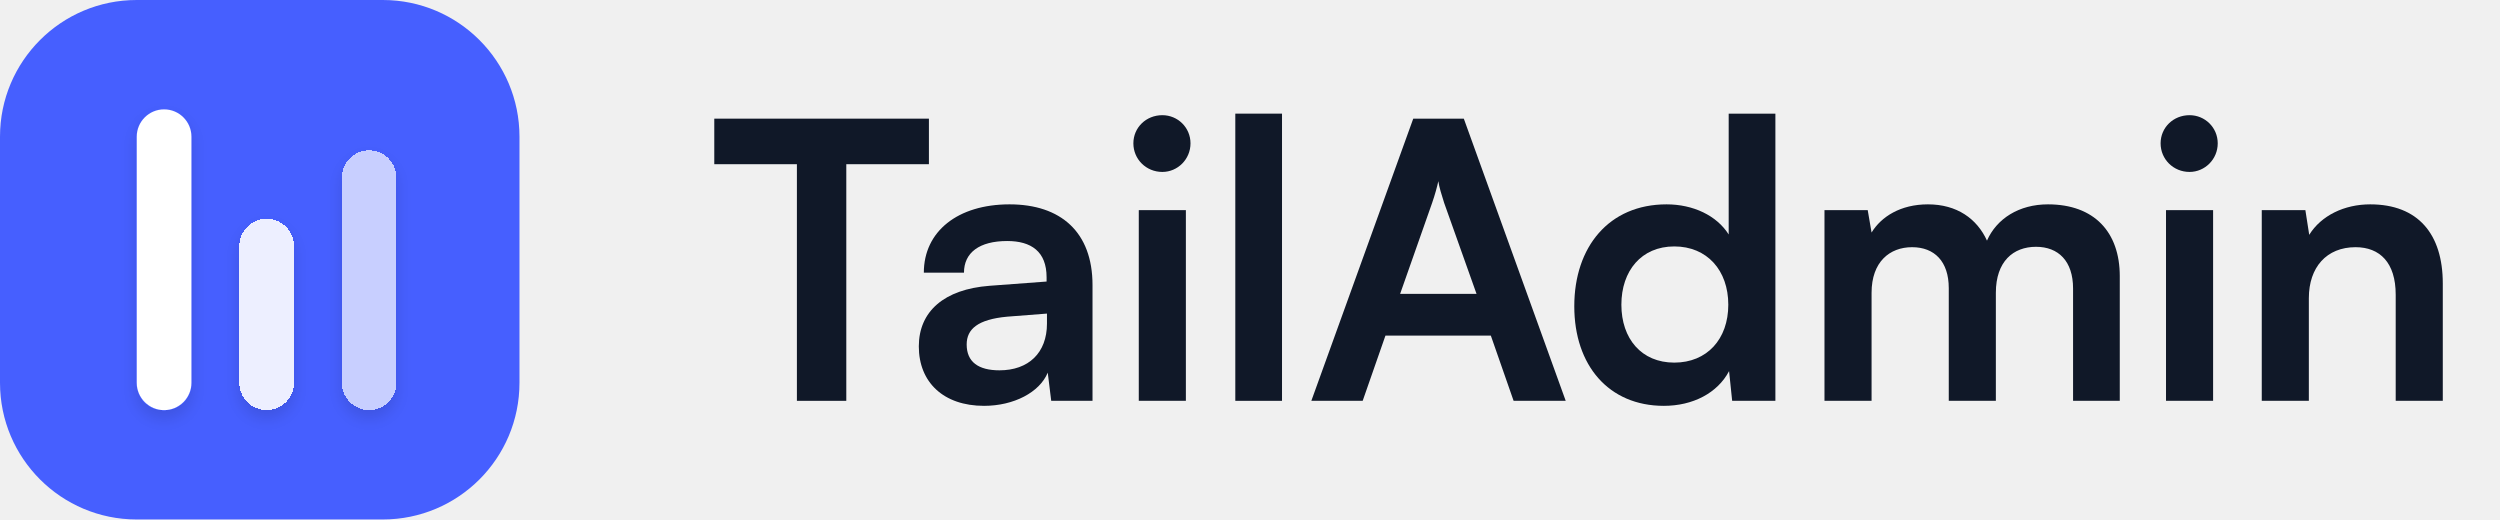
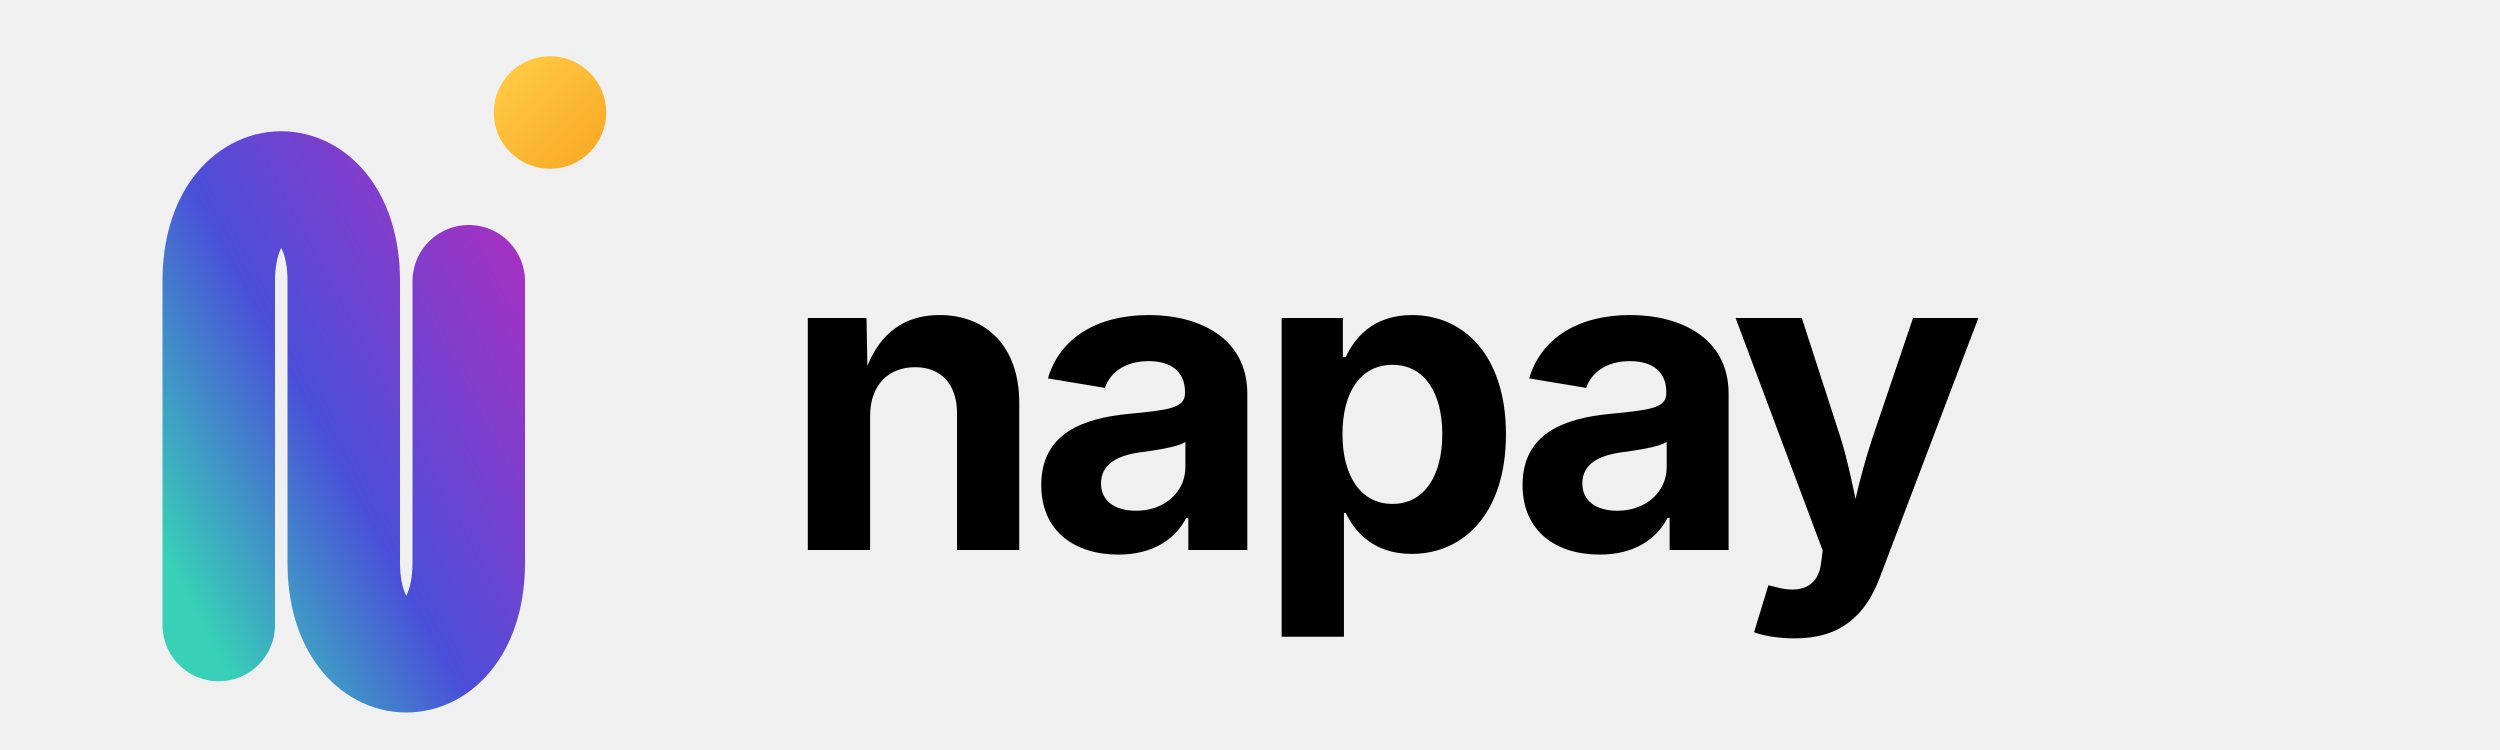
- <svg xmlns="http://www.w3.org/2000/svg" width="154" height="32" viewBox="0 0 154 32" fill="none">
-   <path d="M0 8.421C0 3.77 3.77 0 8.421 0H23.579C28.23 0 32 3.77 32 8.421V23.579C32 28.23 28.23 32 23.579 32H8.421C3.77 32 0 28.23 0 23.579V8.421Z" fill="#465FFF" />
-   <g filter="url(#filter0_d_1624_24907)">
-     <path d="M8.424 8.422C8.424 7.491 9.178 6.737 10.108 6.737V6.737C11.038 6.737 11.792 7.491 11.792 8.422V23.579C11.792 24.51 11.038 25.264 10.108 25.264V25.264C9.178 25.264 8.424 24.51 8.424 23.579V8.422Z" fill="white" />
-   </g>
-   <g filter="url(#filter1_d_1624_24907)">
-     <path d="M14.742 15.157C14.742 14.227 15.496 13.473 16.426 13.473V13.473C17.357 13.473 18.111 14.227 18.111 15.157V23.578C18.111 24.508 17.357 25.262 16.426 25.262V25.262C15.496 25.262 14.742 24.508 14.742 23.578V15.157Z" fill="white" fill-opacity="0.9" shape-rendering="crispEdges" />
-   </g>
-   <g filter="url(#filter2_d_1624_24907)">
-     <path d="M21.055 10.946C21.055 10.016 21.809 9.262 22.739 9.262V9.262C23.669 9.262 24.423 10.016 24.423 10.946V23.578C24.423 24.508 23.669 25.262 22.739 25.262V25.262C21.809 25.262 21.055 24.508 21.055 23.578V10.946Z" fill="white" fill-opacity="0.7" shape-rendering="crispEdges" />
-   </g>
-   <path d="M44 10.115H49.089V24.691H52.132V10.115H57.221V7.309H44V10.115Z" fill="#101828" />
-   <path d="M60.617 25C62.448 25 64.042 24.168 64.541 22.955L64.755 24.691H67.299V17.558C67.299 14.3 65.349 12.588 62.187 12.588C59.001 12.588 56.908 14.252 56.908 16.797H59.381C59.381 15.56 60.332 14.847 62.044 14.847C63.519 14.847 64.47 15.489 64.47 17.082V17.343L60.95 17.605C58.168 17.819 56.599 19.174 56.599 21.338C56.599 23.549 58.121 25 60.617 25ZM61.569 22.812C60.261 22.812 59.547 22.289 59.547 21.219C59.547 20.268 60.237 19.674 62.044 19.507L64.493 19.317V19.935C64.493 21.742 63.352 22.812 61.569 22.812Z" fill="#101828" />
-   <path d="M71.6 10.591C72.551 10.591 73.335 9.806 73.335 8.831C73.335 7.856 72.551 7.095 71.6 7.095C70.601 7.095 69.816 7.856 69.816 8.831C69.816 9.806 70.601 10.591 71.6 10.591ZM70.149 24.691H73.05V12.944H70.149V24.691Z" fill="#101828" />
-   <path d="M78.972 24.691V7H76.095V24.691H78.972Z" fill="#101828" />
-   <path d="M83.941 24.691L85.344 20.672H91.835L93.238 24.691H96.448L90.171 7.309H87.056L80.778 24.691H83.941ZM88.221 12.493C88.387 12.017 88.53 11.494 88.601 11.161C88.649 11.518 88.815 12.041 88.958 12.493L90.955 18.104H86.247L88.221 12.493Z" fill="#101828" />
-   <path d="M102.493 25C104.276 25 105.798 24.215 106.511 22.86L106.701 24.691H109.364V7H106.487V14.443C105.75 13.277 104.3 12.588 102.659 12.588C99.116 12.588 96.976 15.203 96.976 18.865C96.976 22.503 99.092 25 102.493 25ZM103.135 22.337C101.113 22.337 99.877 20.863 99.877 18.77C99.877 16.678 101.113 15.18 103.135 15.18C105.156 15.18 106.463 16.654 106.463 18.77C106.463 20.886 105.156 22.337 103.135 22.337Z" fill="#101828" />
-   <path d="M115.289 24.691V18.033C115.289 16.131 116.406 15.227 117.785 15.227C119.164 15.227 120.044 16.107 120.044 17.748V24.691H122.945V18.033C122.945 16.107 124.015 15.203 125.418 15.203C126.797 15.203 127.701 16.083 127.701 17.771V24.691H130.578V17.011C130.578 14.3 129.008 12.588 126.155 12.588C124.372 12.588 122.993 13.468 122.398 14.823C121.78 13.468 120.543 12.588 118.76 12.588C117.072 12.588 115.883 13.349 115.289 14.324L115.051 12.944H112.388V24.691H115.289Z" fill="#101828" />
-   <path d="M134.876 10.591C135.827 10.591 136.612 9.806 136.612 8.831C136.612 7.856 135.827 7.095 134.876 7.095C133.877 7.095 133.093 7.856 133.093 8.831C133.093 9.806 133.877 10.591 134.876 10.591ZM133.426 24.691H136.327V12.944H133.426V24.691Z" fill="#101828" />
-   <path d="M142.225 24.691V18.366C142.225 16.464 143.318 15.227 145.102 15.227C146.6 15.227 147.575 16.178 147.575 18.152V24.691H150.476V17.462C150.476 14.419 148.954 12.588 146.005 12.588C144.412 12.588 142.985 13.277 142.248 14.466L142.011 12.944H139.324V24.691H142.225Z" fill="#101828" />
+ <svg xmlns="http://www.w3.org/2000/svg" width="400" height="120" viewBox="0 0 400 120">
+   <style>
+         .napay-text {
+             fill: #1E2337;
+         }
+         @media (prefers-color-scheme: dark) {
+             .napay-text {
+                 fill: #FFFFFF;
+             }
+         }
+     </style>
  <defs>
-     <filter id="filter0_d_1624_24907" x="7.424" y="6.237" width="5.368" height="20.526" filterUnits="userSpaceOnUse" color-interpolation-filters="sRGB">
-       <feFlood flood-opacity="0" result="BackgroundImageFix" />
-       <feColorMatrix in="SourceAlpha" type="matrix" values="0 0 0 0 0 0 0 0 0 0 0 0 0 0 0 0 0 0 127 0" result="hardAlpha" />
-       <feOffset dy="0.5" />
-       <feGaussianBlur stdDeviation="0.5" />
-       <feComposite in2="hardAlpha" operator="out" />
-       <feColorMatrix type="matrix" values="0 0 0 0 0 0 0 0 0 0 0 0 0 0 0 0 0 0 0.12 0" />
-       <feBlend mode="normal" in2="BackgroundImageFix" result="effect1_dropShadow_1624_24907" />
-       <feBlend mode="normal" in="SourceGraphic" in2="effect1_dropShadow_1624_24907" result="shape" />
-     </filter>
-     <filter id="filter1_d_1624_24907" x="13.742" y="12.973" width="5.368" height="13.79" filterUnits="userSpaceOnUse" color-interpolation-filters="sRGB">
-       <feFlood flood-opacity="0" result="BackgroundImageFix" />
-       <feColorMatrix in="SourceAlpha" type="matrix" values="0 0 0 0 0 0 0 0 0 0 0 0 0 0 0 0 0 0 127 0" result="hardAlpha" />
-       <feOffset dy="0.5" />
-       <feGaussianBlur stdDeviation="0.5" />
-       <feComposite in2="hardAlpha" operator="out" />
-       <feColorMatrix type="matrix" values="0 0 0 0 0 0 0 0 0 0 0 0 0 0 0 0 0 0 0.12 0" />
-       <feBlend mode="normal" in2="BackgroundImageFix" result="effect1_dropShadow_1624_24907" />
-       <feBlend mode="normal" in="SourceGraphic" in2="effect1_dropShadow_1624_24907" result="shape" />
-     </filter>
-     <filter id="filter2_d_1624_24907" x="20.055" y="8.762" width="5.368" height="18" filterUnits="userSpaceOnUse" color-interpolation-filters="sRGB">
-       <feFlood flood-opacity="0" result="BackgroundImageFix" />
-       <feColorMatrix in="SourceAlpha" type="matrix" values="0 0 0 0 0 0 0 0 0 0 0 0 0 0 0 0 0 0 127 0" result="hardAlpha" />
-       <feOffset dy="0.5" />
-       <feGaussianBlur stdDeviation="0.5" />
-       <feComposite in2="hardAlpha" operator="out" />
-       <feColorMatrix type="matrix" values="0 0 0 0 0 0 0 0 0 0 0 0 0 0 0 0 0 0 0.12 0" />
-       <feBlend mode="normal" in2="BackgroundImageFix" result="effect1_dropShadow_1624_24907" />
-       <feBlend mode="normal" in="SourceGraphic" in2="effect1_dropShadow_1624_24907" result="shape" />
-     </filter>
+     <linearGradient id="n_grad" x1="0%" y1="100%" x2="100%" y2="0%">
+       <stop offset="0%" style="stop-color:#38D0B7" />
+       <stop offset="45%" style="stop-color:#4A4FD9" />
+       <stop offset="100%" style="stop-color:#A033C4" />
+     </linearGradient>
+     <linearGradient id="dot_grad" x1="0%" y1="0%" x2="100%" y2="100%">
+       <stop offset="0%" style="stop-color:#FFCE4A" />
+       <stop offset="100%" style="stop-color:#F9A620" />
+     </linearGradient>
  </defs>
+   <path d="M35 100 V45 C35 25 55 25 55 45 V90 C55 110 75 110 75 90 V45" fill="none" stroke="url(#n_grad)" stroke-width="18" stroke-linecap="round" stroke-linejoin="round" />
+   <circle cx="88" cy="18" r="9" fill="url(#dot_grad)" />
+   <text x="125" y="88" class="napay-text" style="font-family: 'Inter', 'Montserrat', 'Segoe UI', Arial, sans-serif;                 font-weight: 700;                 font-size: 68px;                 letter-spacing: -3px;                fill: currentColor;">napay</text>
</svg>
